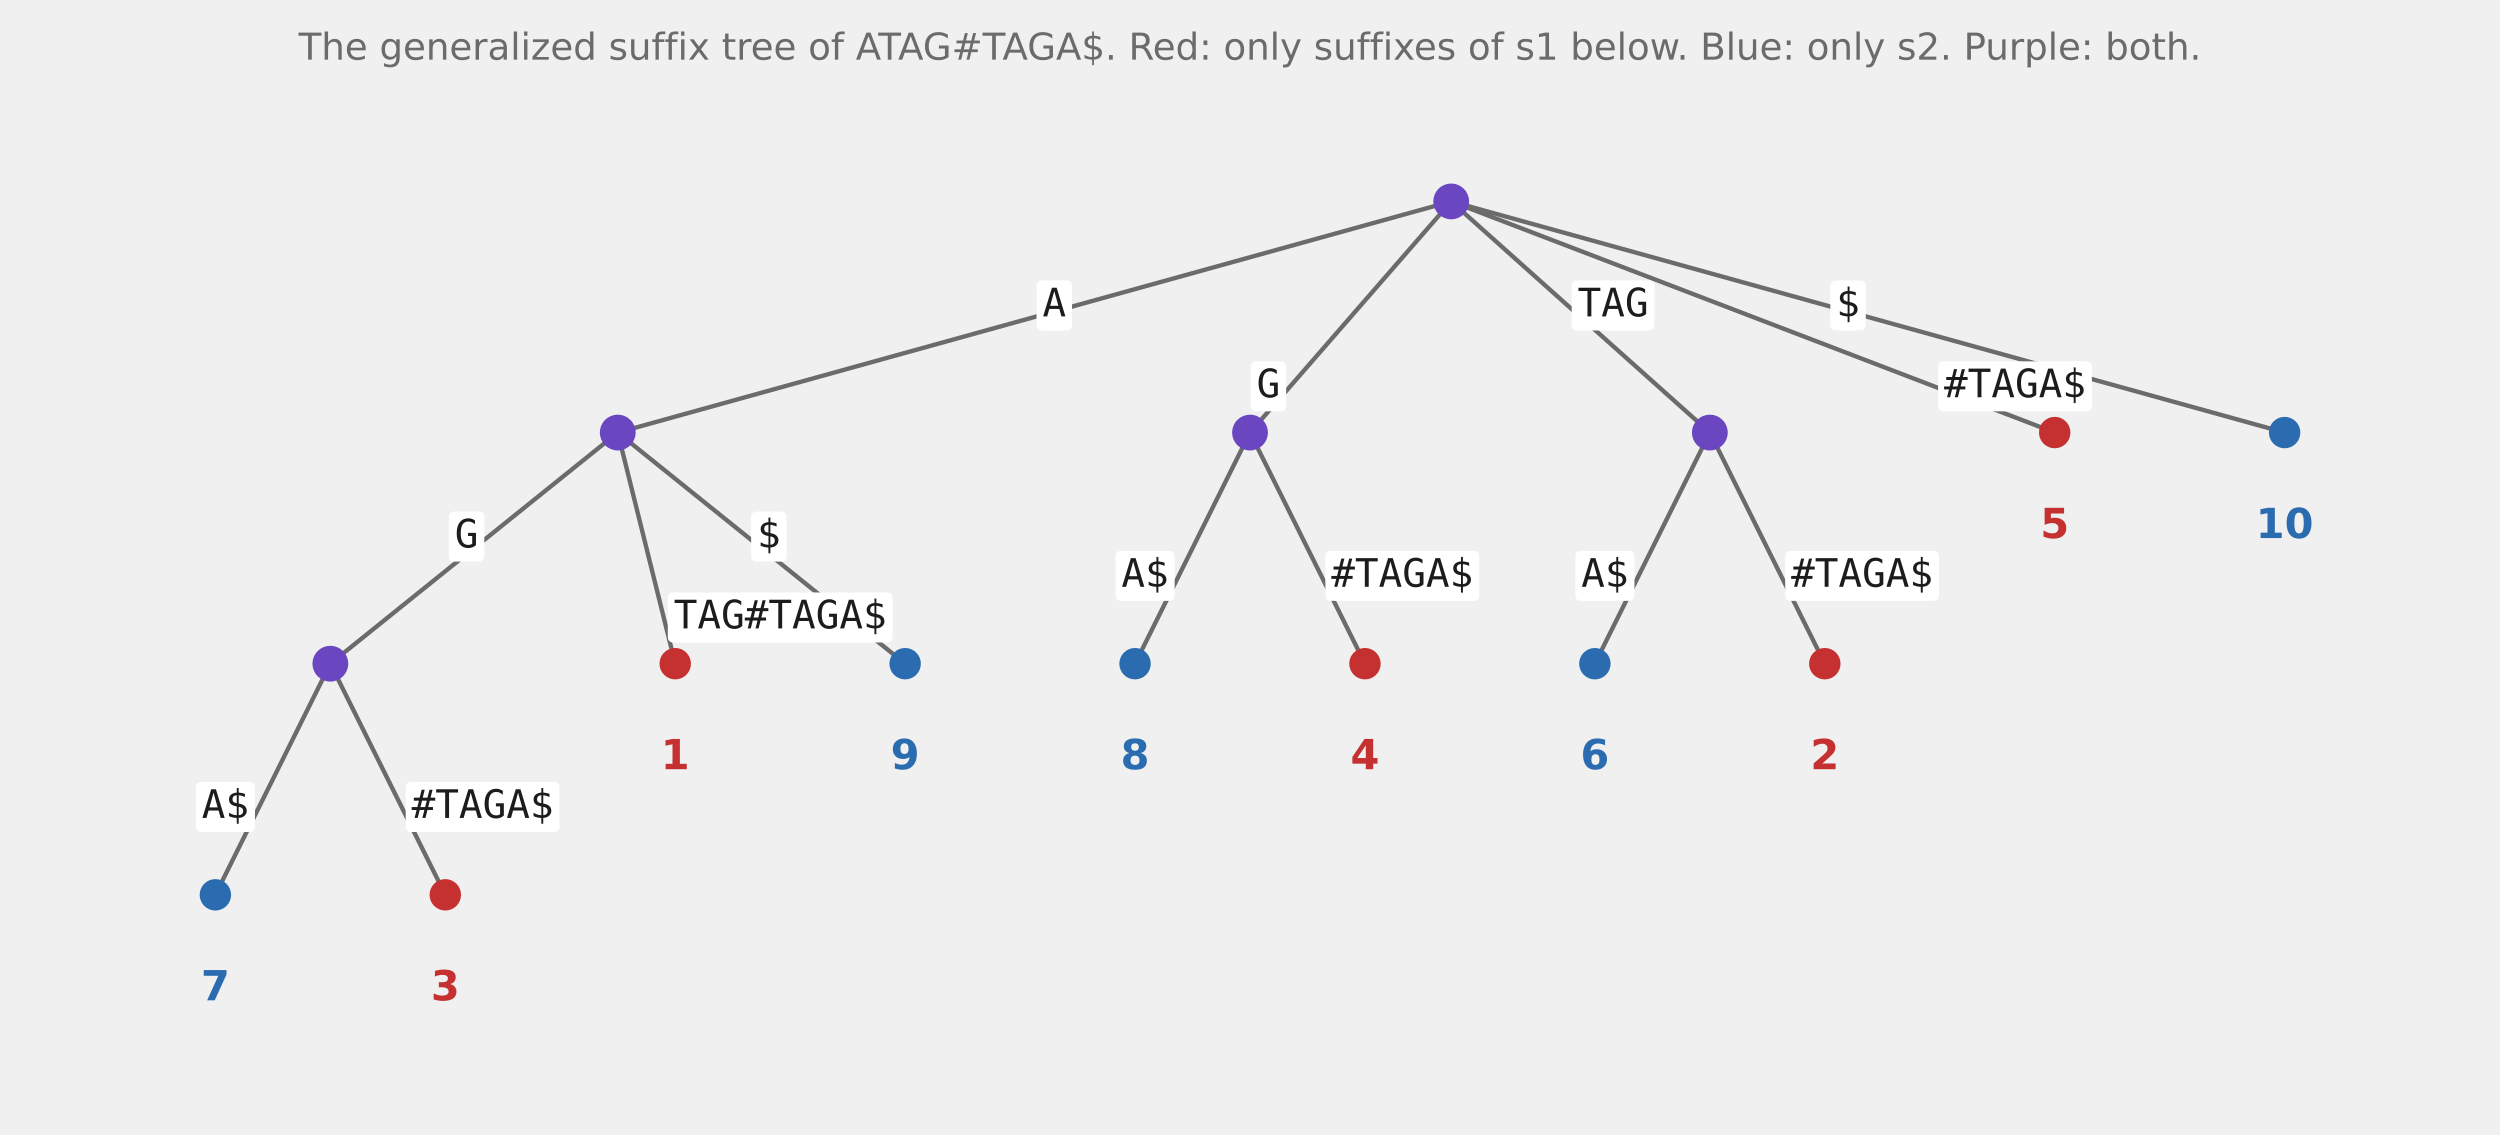
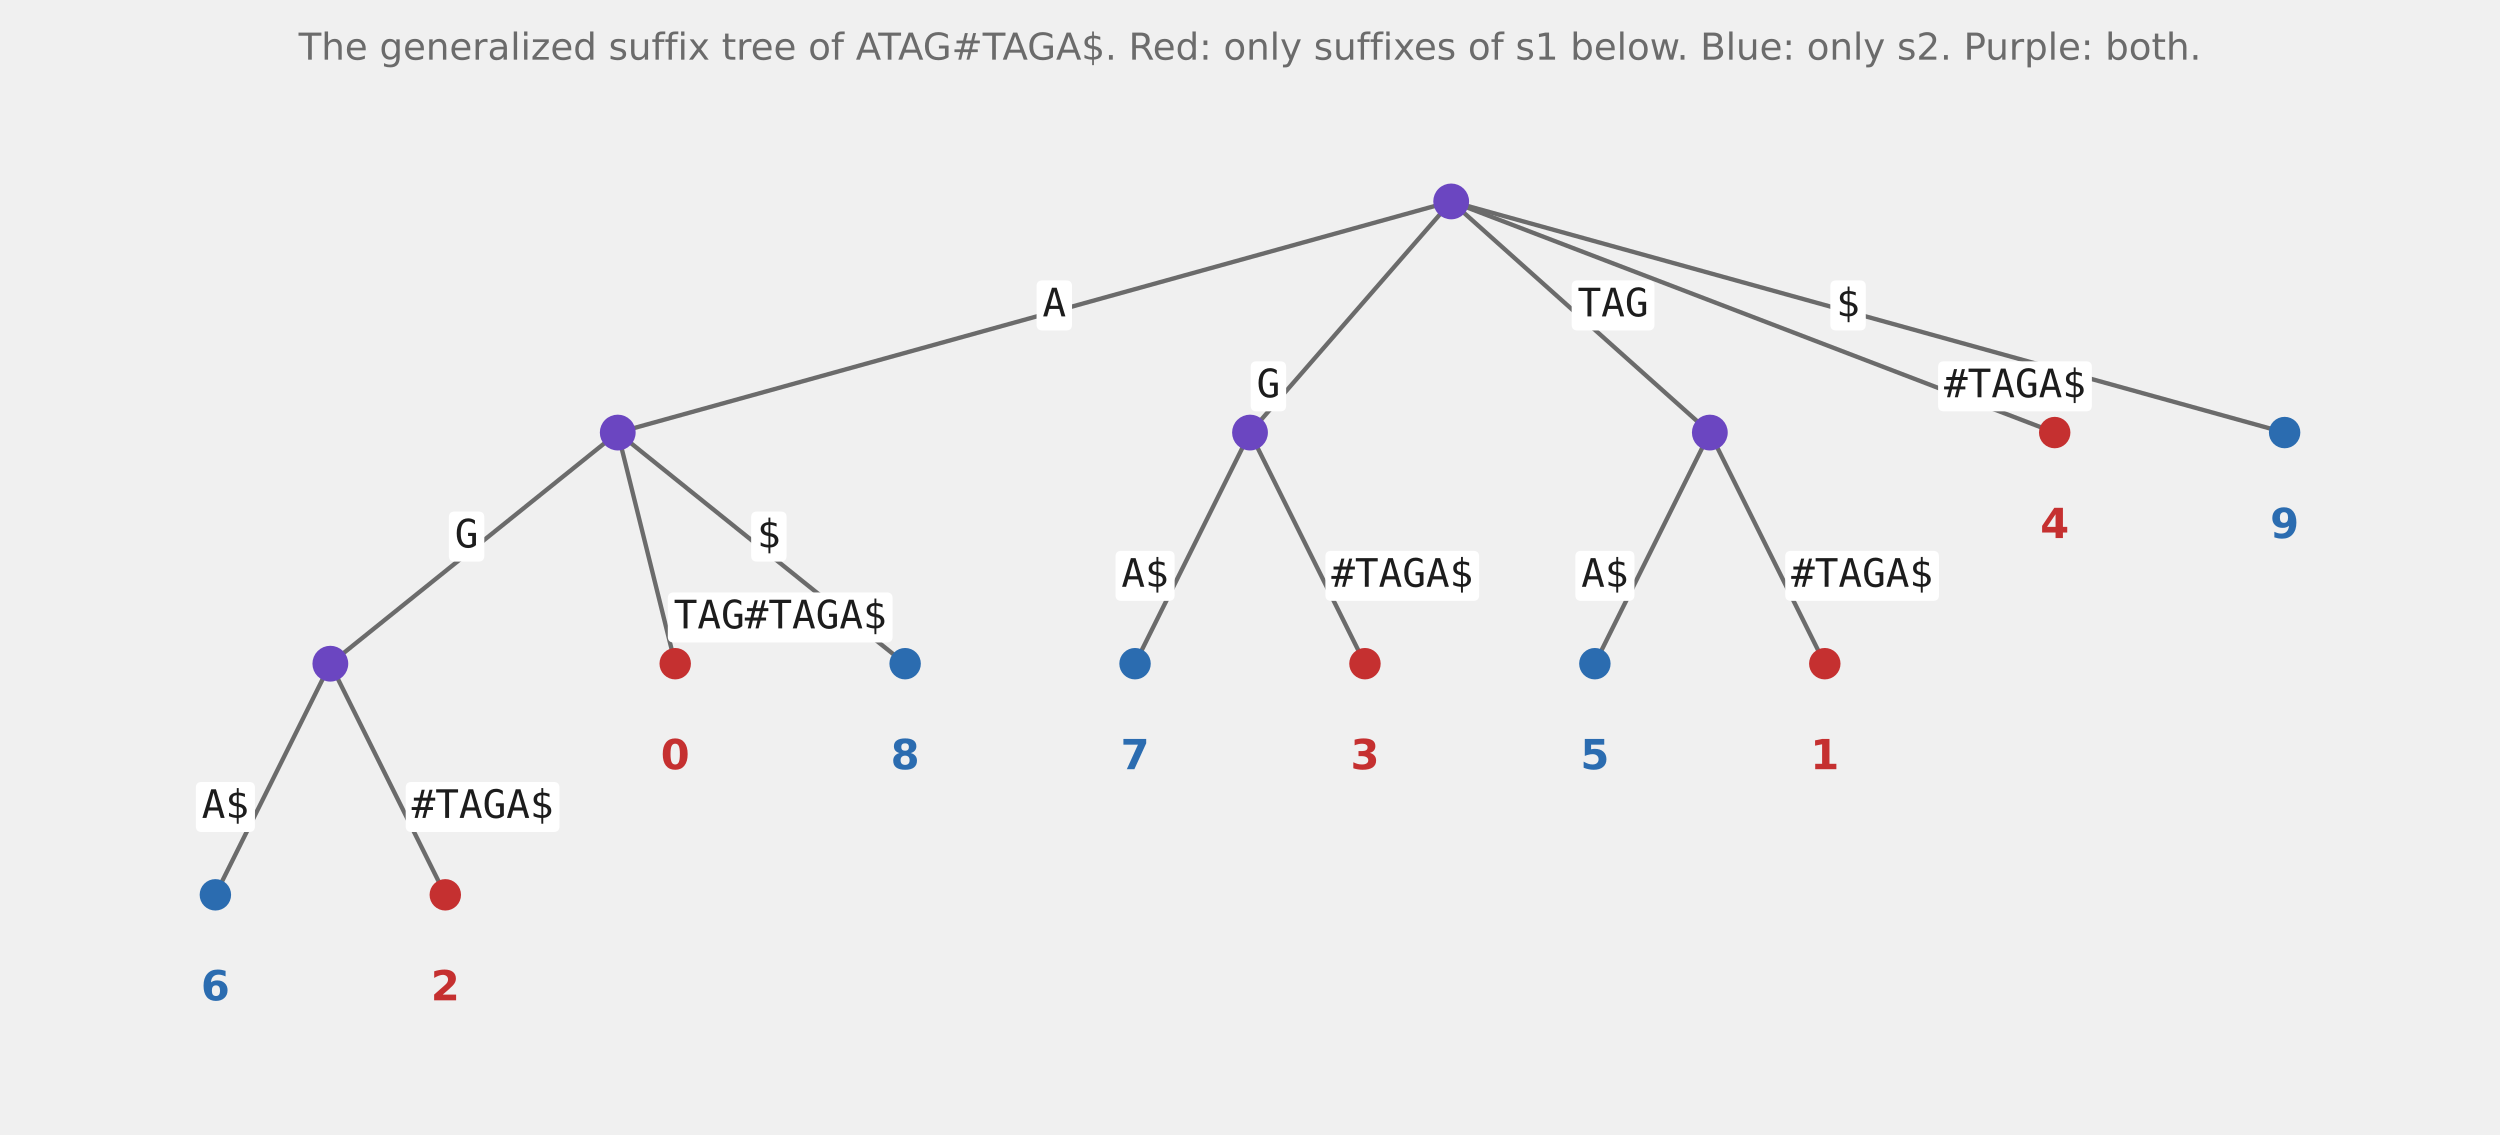
<svg xmlns="http://www.w3.org/2000/svg" xmlns:xlink="http://www.w3.org/1999/xlink" width="572.4pt" height="259.707pt" viewBox="0 0 572.4 259.707" version="1.1">
  <defs>
    <style type="text/css">*{stroke-linejoin: round; stroke-linecap: butt}</style>
  </defs>
  <g id="figure_1">
    <g id="patch_1">
      <path d="M 0 259.707  L 572.4 259.707  L 572.4 0  L 0 0  L 0 259.707  z " style="fill: none" />
    </g>
    <g id="axes_1">
      <g id="line2d_1">
-         <path d="M 332.261 46.119  L 141.436 99.039  " clip-path="url(#p067dcb7226)" style="fill: none; stroke: #6b6b6b; stroke-linecap: square" />
+         <path d="M 332.261 46.119  L 141.436 99.039  " clip-path="url(#pc0e33acae4)" style="fill: none; stroke: #6b6b6b; stroke-linecap: square" />
      </g>
      <g id="line2d_2">
-         <path d="M 332.261 46.119  L 286.2 99.039  " clip-path="url(#p067dcb7226)" style="fill: none; stroke: #6b6b6b; stroke-linecap: square" />
+         <path d="M 332.261 46.119  L 286.2 99.039  " clip-path="url(#pc0e33acae4)" style="fill: none; stroke: #6b6b6b; stroke-linecap: square" />
      </g>
      <g id="line2d_3">
-         <path d="M 332.261 46.119  L 391.483 99.039  " clip-path="url(#p067dcb7226)" style="fill: none; stroke: #6b6b6b; stroke-linecap: square" />
+         <path d="M 332.261 46.119  L 391.483 99.039  " clip-path="url(#pc0e33acae4)" style="fill: none; stroke: #6b6b6b; stroke-linecap: square" />
      </g>
      <g id="line2d_4">
-         <path d="M 332.261 46.119  L 470.445 99.039  " clip-path="url(#p067dcb7226)" style="fill: none; stroke: #6b6b6b; stroke-linecap: square" />
+         <path d="M 332.261 46.119  L 470.445 99.039  " clip-path="url(#pc0e33acae4)" style="fill: none; stroke: #6b6b6b; stroke-linecap: square" />
      </g>
      <g id="line2d_5">
-         <path d="M 332.261 46.119  L 523.087 99.039  " clip-path="url(#p067dcb7226)" style="fill: none; stroke: #6b6b6b; stroke-linecap: square" />
+         <path d="M 332.261 46.119  L 523.087 99.039  " clip-path="url(#pc0e33acae4)" style="fill: none; stroke: #6b6b6b; stroke-linecap: square" />
      </g>
      <g id="line2d_6">
-         <path d="M 391.483 99.039  L 365.162 151.959  " clip-path="url(#p067dcb7226)" style="fill: none; stroke: #6b6b6b; stroke-linecap: square" />
+         <path d="M 391.483 99.039  L 365.162 151.959  " clip-path="url(#pc0e33acae4)" style="fill: none; stroke: #6b6b6b; stroke-linecap: square" />
      </g>
      <g id="line2d_7">
-         <path d="M 391.483 99.039  L 417.804 151.959  " clip-path="url(#p067dcb7226)" style="fill: none; stroke: #6b6b6b; stroke-linecap: square" />
+         <path d="M 391.483 99.039  L 417.804 151.959  " clip-path="url(#pc0e33acae4)" style="fill: none; stroke: #6b6b6b; stroke-linecap: square" />
      </g>
      <g id="line2d_8">
-         <path d="M 286.2 99.039  L 259.879 151.959  " clip-path="url(#p067dcb7226)" style="fill: none; stroke: #6b6b6b; stroke-linecap: square" />
+         <path d="M 286.2 99.039  L 259.879 151.959  " clip-path="url(#pc0e33acae4)" style="fill: none; stroke: #6b6b6b; stroke-linecap: square" />
      </g>
      <g id="line2d_9">
-         <path d="M 286.2 99.039  L 312.521 151.959  " clip-path="url(#p067dcb7226)" style="fill: none; stroke: #6b6b6b; stroke-linecap: square" />
+         <path d="M 286.2 99.039  L 312.521 151.959  " clip-path="url(#pc0e33acae4)" style="fill: none; stroke: #6b6b6b; stroke-linecap: square" />
      </g>
      <g id="line2d_10">
-         <path d="M 141.436 99.039  L 75.634 151.959  " clip-path="url(#p067dcb7226)" style="fill: none; stroke: #6b6b6b; stroke-linecap: square" />
+         <path d="M 141.436 99.039  L 75.634 151.959  " clip-path="url(#pc0e33acae4)" style="fill: none; stroke: #6b6b6b; stroke-linecap: square" />
      </g>
      <g id="line2d_11">
-         <path d="M 141.436 99.039  L 154.596 151.959  " clip-path="url(#p067dcb7226)" style="fill: none; stroke: #6b6b6b; stroke-linecap: square" />
+         <path d="M 141.436 99.039  L 154.596 151.959  " clip-path="url(#pc0e33acae4)" style="fill: none; stroke: #6b6b6b; stroke-linecap: square" />
      </g>
      <g id="line2d_12">
-         <path d="M 141.436 99.039  L 207.238 151.959  " clip-path="url(#p067dcb7226)" style="fill: none; stroke: #6b6b6b; stroke-linecap: square" />
+         <path d="M 141.436 99.039  L 207.238 151.959  " clip-path="url(#pc0e33acae4)" style="fill: none; stroke: #6b6b6b; stroke-linecap: square" />
      </g>
      <g id="line2d_13">
-         <path d="M 75.634 151.959  L 49.313 204.879  " clip-path="url(#p067dcb7226)" style="fill: none; stroke: #6b6b6b; stroke-linecap: square" />
+         <path d="M 75.634 151.959  L 49.313 204.879  " clip-path="url(#pc0e33acae4)" style="fill: none; stroke: #6b6b6b; stroke-linecap: square" />
      </g>
      <g id="line2d_14">
-         <path d="M 75.634 151.959  L 101.955 204.879  " clip-path="url(#p067dcb7226)" style="fill: none; stroke: #6b6b6b; stroke-linecap: square" />
+         <path d="M 75.634 151.959  L 101.955 204.879  " clip-path="url(#pc0e33acae4)" style="fill: none; stroke: #6b6b6b; stroke-linecap: square" />
      </g>
      <g id="text_1">
        <g id="patch_2">
          <path d="M 238.683 75.662  L 244.101 75.662  Q 245.451 75.662 245.451 74.312  L 245.451 65.554  Q 245.451 64.204 244.101 64.204  L 238.683 64.204  Q 237.333 64.204 237.333 65.554  L 237.333 74.312  Q 237.333 75.662 238.683 75.662  z " style="fill: #ffffff" />
        </g>
        <text style="font-size: 9px; font-family: 'DejaVu Sans Mono'; text-anchor: end; fill: #1c1c1c" x="244.101" y="72.44" transform="rotate(-0 244.1011 72.44002)">A</text>
      </g>
      <g id="text_2">
        <g id="patch_3">
          <path d="M 287.705 94.184  L 293.124 94.184  Q 294.474 94.184 294.474 92.834  L 294.474 84.076  Q 294.474 82.726 293.124 82.726  L 287.705 82.726  Q 286.355 82.726 286.355 84.076  L 286.355 92.834  Q 286.355 94.184 287.705 94.184  z " style="fill: #ffffff" />
        </g>
        <text style="font-size: 9px; font-family: 'DejaVu Sans Mono'; text-anchor: end; fill: #1c1c1c" x="293.124" y="90.962" transform="rotate(-0 293.1235 90.96202)">G</text>
      </g>
      <g id="text_3">
        <g id="patch_4">
          <path d="M 361.2 75.662  L 377.455 75.662  Q 378.805 75.662 378.805 74.312  L 378.805 65.554  Q 378.805 64.204 377.455 64.204  L 361.2 64.204  Q 359.85 64.204 359.85 65.554  L 359.85 74.312  Q 359.85 75.662 361.2 75.662  z " style="fill: #ffffff" />
        </g>
        <text style="font-size: 9px; font-family: 'DejaVu Sans Mono'; text-anchor: start; fill: #1c1c1c" x="361.2" y="72.44" transform="rotate(-0 361.1998 72.44002)">TAG</text>
      </g>
      <g id="text_4">
        <g id="patch_5">
          <path d="M 445.097 94.184  L 477.607 94.184  Q 478.957 94.184 478.957 92.834  L 478.957 84.076  Q 478.957 82.726 477.607 82.726  L 445.097 82.726  Q 443.747 82.726 443.747 84.076  L 443.747 92.834  Q 443.747 94.184 445.097 94.184  z " style="fill: #ffffff" />
        </g>
        <text style="font-size: 9px; font-family: 'DejaVu Sans Mono'; text-anchor: start; fill: #1c1c1c" x="445.097" y="90.962" transform="rotate(-0 445.0973 90.96202)">#TAGA$</text>
      </g>
      <g id="text_5">
        <g id="patch_6">
          <path d="M 420.422 75.662  L 425.84 75.662  Q 427.19 75.662 427.19 74.312  L 427.19 65.554  Q 427.19 64.204 425.84 64.204  L 420.422 64.204  Q 419.072 64.204 419.072 65.554  L 419.072 74.312  Q 419.072 75.662 420.422 75.662  z " style="fill: #ffffff" />
        </g>
        <text style="font-size: 9px; font-family: 'DejaVu Sans Mono'; text-anchor: start; fill: #1c1c1c" x="420.422" y="72.44" transform="rotate(-0 420.4215 72.44002)">$</text>
      </g>
      <g id="text_6">
        <g id="patch_7">
          <path d="M 362.039 137.578  L 372.875 137.578  Q 374.225 137.578 374.225 136.228  L 374.225 127.47  Q 374.225 126.12 372.875 126.12  L 362.039 126.12  Q 360.689 126.12 360.689 127.47  L 360.689 136.228  Q 360.689 137.578 362.039 137.578  z " style="fill: #ffffff" />
        </g>
        <text style="font-size: 9px; font-family: 'DejaVu Sans Mono'; text-anchor: end; fill: #1c1c1c" x="372.875" y="134.356" transform="rotate(-0 372.8754 134.3564)">A$</text>
      </g>
      <g id="text_7">
        <g id="patch_8">
          <path d="M 410.091 137.578  L 442.6 137.578  Q 443.95 137.578 443.95 136.228  L 443.95 127.47  Q 443.95 126.12 442.6 126.12  L 410.091 126.12  Q 408.741 126.12 408.741 127.47  L 408.741 136.228  Q 408.741 137.578 410.091 137.578  z " style="fill: #ffffff" />
        </g>
        <text style="font-size: 9px; font-family: 'DejaVu Sans Mono'; text-anchor: start; fill: #1c1c1c" x="410.091" y="134.356" transform="rotate(-0 410.0906 134.3564)">#TAGA$</text>
      </g>
      <g id="text_8">
        <g id="patch_9">
          <path d="M 256.756 137.578  L 267.592 137.578  Q 268.942 137.578 268.942 136.228  L 268.942 127.47  Q 268.942 126.12 267.592 126.12  L 256.756 126.12  Q 255.406 126.12 255.406 127.47  L 255.406 136.228  Q 255.406 137.578 256.756 137.578  z " style="fill: #ffffff" />
        </g>
        <text style="font-size: 9px; font-family: 'DejaVu Sans Mono'; text-anchor: end; fill: #1c1c1c" x="267.592" y="134.356" transform="rotate(-0 267.5924 134.3564)">A$</text>
      </g>
      <g id="text_9">
        <g id="patch_10">
          <path d="M 304.808 137.578  L 337.317 137.578  Q 338.667 137.578 338.667 136.228  L 338.667 127.47  Q 338.667 126.12 337.317 126.12  L 304.808 126.12  Q 303.458 126.12 303.458 127.47  L 303.458 136.228  Q 303.458 137.578 304.808 137.578  z " style="fill: #ffffff" />
        </g>
        <text style="font-size: 9px; font-family: 'DejaVu Sans Mono'; text-anchor: start; fill: #1c1c1c" x="304.808" y="134.356" transform="rotate(-0 304.8076 134.3564)">#TAGA$</text>
      </g>
      <g id="text_10">
        <g id="patch_11">
          <path d="M 104.118 128.582  L 109.536 128.582  Q 110.886 128.582 110.886 127.232  L 110.886 118.474  Q 110.886 117.124 109.536 117.124  L 104.118 117.124  Q 102.768 117.124 102.768 118.474  L 102.768 127.232  Q 102.768 128.582 104.118 128.582  z " style="fill: #ffffff" />
        </g>
        <text style="font-size: 9px; font-family: 'DejaVu Sans Mono'; text-anchor: end; fill: #1c1c1c" x="109.536" y="125.36" transform="rotate(-0 109.5362 125.36)">G</text>
      </g>
      <g id="text_11">
        <g id="patch_12">
          <path d="M 154.253 147.104  L 203.017 147.104  Q 204.367 147.104 204.367 145.754  L 204.367 136.996  Q 204.367 135.646 203.017 135.646  L 154.253 135.646  Q 152.903 135.646 152.903 136.996  L 152.903 145.754  Q 152.903 147.104 154.253 147.104  z " style="fill: #ffffff" />
        </g>
        <text style="font-size: 9px; font-family: 'DejaVu Sans Mono'; text-anchor: start; fill: #1c1c1c" x="154.253" y="143.882" transform="rotate(-0 154.2529 143.882)">TAG#TAGA$</text>
      </g>
      <g id="text_12">
        <g id="patch_13">
          <path d="M 173.335 128.582  L 178.754 128.582  Q 180.104 128.582 180.104 127.232  L 180.104 118.474  Q 180.104 117.124 178.754 117.124  L 173.335 117.124  Q 171.985 117.124 171.985 118.474  L 171.985 127.232  Q 171.985 128.582 173.335 128.582  z " style="fill: #ffffff" />
        </g>
        <text style="font-size: 9px; font-family: 'DejaVu Sans Mono'; text-anchor: start; fill: #1c1c1c" x="173.335" y="125.36" transform="rotate(-0 173.3355 125.36)">$</text>
      </g>
      <g id="text_13">
        <g id="patch_14">
          <path d="M 46.19 190.498  L 57.026 190.498  Q 58.376 190.498 58.376 189.148  L 58.376 180.39  Q 58.376 179.04 57.026 179.04  L 46.19 179.04  Q 44.84 179.04 44.84 180.39  L 44.84 189.148  Q 44.84 190.498 46.19 190.498  z " style="fill: #ffffff" />
        </g>
        <text style="font-size: 9px; font-family: 'DejaVu Sans Mono'; text-anchor: end; fill: #1c1c1c" x="57.026" y="187.276" transform="rotate(-0 57.02633 187.2764)">A$</text>
      </g>
      <g id="text_14">
        <g id="patch_15">
          <path d="M 94.242 190.498  L 126.751 190.498  Q 128.101 190.498 128.101 189.148  L 128.101 180.39  Q 128.101 179.04 126.751 179.04  L 94.242 179.04  Q 92.892 179.04 92.892 180.39  L 92.892 189.148  Q 92.892 190.498 94.242 190.498  z " style="fill: #ffffff" />
        </g>
        <text style="font-size: 9px; font-family: 'DejaVu Sans Mono'; text-anchor: start; fill: #1c1c1c" x="94.242" y="187.276" transform="rotate(-0 94.24159 187.2764)">#TAGA$</text>
      </g>
      <g id="text_15">
-         <text style="font-weight: 700; font-size: 9.5px; font-family: 'DejaVu Sans'; text-anchor: middle; fill: #2b6cb0" x="523.087" y="123.192" transform="rotate(-0 523.0868 123.1916)">10</text>
+         <text style="font-weight: 700; font-size: 9.5px; font-family: 'DejaVu Sans'; text-anchor: middle; fill: #2b6cb0" x="523.087" y="123.192" transform="rotate(-0 523.0868 123.1916)">9</text>
      </g>
      <g id="text_16">
-         <text style="font-weight: 700; font-size: 9.5px; font-family: 'DejaVu Sans'; text-anchor: middle; fill: #c53030" x="470.445" y="123.192" transform="rotate(-0 470.4453 123.1916)">5</text>
+         <text style="font-weight: 700; font-size: 9.5px; font-family: 'DejaVu Sans'; text-anchor: middle; fill: #c53030" x="470.445" y="123.192" transform="rotate(-0 470.4453 123.1916)">4</text>
      </g>
      <g id="text_17">
-         <text style="font-weight: 700; font-size: 9.5px; font-family: 'DejaVu Sans'; text-anchor: middle; fill: #2b6cb0" x="259.879" y="176.112" transform="rotate(-0 259.8792 176.1116)">8</text>
+         <text style="font-weight: 700; font-size: 9.5px; font-family: 'DejaVu Sans'; text-anchor: middle; fill: #2b6cb0" x="259.879" y="176.112" transform="rotate(-0 259.8792 176.1116)">7</text>
      </g>
      <g id="text_18">
-         <text style="font-weight: 700; font-size: 9.5px; font-family: 'DejaVu Sans'; text-anchor: middle; fill: #c53030" x="312.521" y="176.112" transform="rotate(-0 312.5208 176.1116)">4</text>
+         <text style="font-weight: 700; font-size: 9.5px; font-family: 'DejaVu Sans'; text-anchor: middle; fill: #c53030" x="312.521" y="176.112" transform="rotate(-0 312.5208 176.1116)">3</text>
      </g>
      <g id="text_19">
-         <text style="font-weight: 700; font-size: 9.5px; font-family: 'DejaVu Sans'; text-anchor: middle; fill: #2b6cb0" x="365.162" y="176.112" transform="rotate(-0 365.1623 176.1116)">6</text>
+         <text style="font-weight: 700; font-size: 9.5px; font-family: 'DejaVu Sans'; text-anchor: middle; fill: #2b6cb0" x="365.162" y="176.112" transform="rotate(-0 365.1623 176.1116)">5</text>
      </g>
      <g id="text_20">
-         <text style="font-weight: 700; font-size: 9.5px; font-family: 'DejaVu Sans'; text-anchor: middle; fill: #c53030" x="417.804" y="176.112" transform="rotate(-0 417.8038 176.1116)">2</text>
+         <text style="font-weight: 700; font-size: 9.5px; font-family: 'DejaVu Sans'; text-anchor: middle; fill: #c53030" x="417.804" y="176.112" transform="rotate(-0 417.8038 176.1116)">1</text>
      </g>
      <g id="text_21">
-         <text style="font-weight: 700; font-size: 9.5px; font-family: 'DejaVu Sans'; text-anchor: middle; fill: #2b6cb0" x="207.238" y="176.112" transform="rotate(-0 207.2377 176.1116)">9</text>
+         <text style="font-weight: 700; font-size: 9.5px; font-family: 'DejaVu Sans'; text-anchor: middle; fill: #2b6cb0" x="207.238" y="176.112" transform="rotate(-0 207.2377 176.1116)">8</text>
      </g>
      <g id="text_22">
-         <text style="font-weight: 700; font-size: 9.5px; font-family: 'DejaVu Sans'; text-anchor: middle; fill: #2b6cb0" x="49.313" y="229.032" transform="rotate(-0 49.31321 229.0316)">7</text>
+         <text style="font-weight: 700; font-size: 9.5px; font-family: 'DejaVu Sans'; text-anchor: middle; fill: #2b6cb0" x="49.313" y="229.032" transform="rotate(-0 49.31321 229.0316)">6</text>
      </g>
      <g id="text_23">
-         <text style="font-weight: 700; font-size: 9.5px; font-family: 'DejaVu Sans'; text-anchor: middle; fill: #c53030" x="101.955" y="229.032" transform="rotate(-0 101.9547 229.0316)">3</text>
+         <text style="font-weight: 700; font-size: 9.5px; font-family: 'DejaVu Sans'; text-anchor: middle; fill: #c53030" x="101.955" y="229.032" transform="rotate(-0 101.9547 229.0316)">2</text>
      </g>
      <g id="text_24">
-         <text style="font-weight: 700; font-size: 9.5px; font-family: 'DejaVu Sans'; text-anchor: middle; fill: #c53030" x="154.596" y="176.112" transform="rotate(-0 154.5962 176.1116)">1</text>
+         <text style="font-weight: 700; font-size: 9.5px; font-family: 'DejaVu Sans'; text-anchor: middle; fill: #c53030" x="154.596" y="176.112" transform="rotate(-0 154.5962 176.1116)">0</text>
      </g>
      <g id="text_25">
        <text style="font-size: 8.5px; font-family: 'DejaVu Sans'; text-anchor: middle; fill: #6b6b6b" x="286.2" y="13.659" transform="rotate(-0 286.2 13.65867)">The generalized suffix tree of ATAG#TAGA$.  Red: only suffixes of s1 below.  Blue: only s2.  Purple: both.</text>
      </g>
      <g id="line2d_15">
        <defs>
-           <path id="m3514497c77" d="M 0 3.5  C 0.928 3.5 1.819 3.131 2.475 2.475  C 3.131 1.819 3.5 0.928 3.5 0  C 3.5 -0.928 3.131 -1.819 2.475 -2.475  C 1.819 -3.131 0.928 -3.5 0 -3.5  C -0.928 -3.5 -1.819 -3.131 -2.475 -2.475  C -3.131 -1.819 -3.5 -0.928 -3.5 0  C -3.5 0.928 -3.131 1.819 -2.475 2.475  C -1.819 3.131 -0.928 3.5 0 3.5  z " style="stroke: #6b46c1; stroke-width: 1.2" />
+           <path id="ma5bc5feaf3" d="M 0 3.5  C 0.928 3.5 1.819 3.131 2.475 2.475  C 3.131 1.819 3.5 0.928 3.5 0  C 3.5 -0.928 3.131 -1.819 2.475 -2.475  C 1.819 -3.131 0.928 -3.5 0 -3.5  C -0.928 -3.5 -1.819 -3.131 -2.475 -2.475  C -3.131 -1.819 -3.5 -0.928 -3.5 0  C -3.5 0.928 -3.131 1.819 -2.475 2.475  C -1.819 3.131 -0.928 3.5 0 3.5  z " style="stroke: #6b46c1; stroke-width: 1.2" />
        </defs>
-         <g clip-path="url(#p067dcb7226)">
-           <use xlink:href="#m3514497c77" x="332.261" y="46.119" style="fill: #6b46c1; stroke: #6b46c1; stroke-width: 1.2" />
+         <g clip-path="url(#pc0e33acae4)">
+           <use xlink:href="#ma5bc5feaf3" x="332.261" y="46.119" style="fill: #6b46c1; stroke: #6b46c1; stroke-width: 1.2" />
        </g>
      </g>
      <g id="line2d_16">
        <defs>
-           <path id="m2719aa84dc" d="M 0 3  C 0.796 3 1.559 2.684 2.121 2.121  C 2.684 1.559 3 0.796 3 0  C 3 -0.796 2.684 -1.559 2.121 -2.121  C 1.559 -2.684 0.796 -3 0 -3  C -0.796 -3 -1.559 -2.684 -2.121 -2.121  C -2.684 -1.559 -3 -0.796 -3 0  C -3 0.796 -2.684 1.559 -2.121 2.121  C -1.559 2.684 -0.796 3 0 3  z " style="stroke: #2b6cb0; stroke-width: 1.2" />
+           <path id="m54ef5a078c" d="M 0 3  C 0.796 3 1.559 2.684 2.121 2.121  C 2.684 1.559 3 0.796 3 0  C 3 -0.796 2.684 -1.559 2.121 -2.121  C 1.559 -2.684 0.796 -3 0 -3  C -0.796 -3 -1.559 -2.684 -2.121 -2.121  C -2.684 -1.559 -3 -0.796 -3 0  C -3 0.796 -2.684 1.559 -2.121 2.121  C -1.559 2.684 -0.796 3 0 3  z " style="stroke: #2b6cb0; stroke-width: 1.2" />
        </defs>
-         <g clip-path="url(#p067dcb7226)">
-           <use xlink:href="#m2719aa84dc" x="523.087" y="99.039" style="fill: #2b6cb0; stroke: #2b6cb0; stroke-width: 1.2" />
+         <g clip-path="url(#pc0e33acae4)">
+           <use xlink:href="#m54ef5a078c" x="523.087" y="99.039" style="fill: #2b6cb0; stroke: #2b6cb0; stroke-width: 1.2" />
        </g>
      </g>
      <g id="line2d_17">
        <defs>
-           <path id="mcd3c961e3e" d="M 0 3  C 0.796 3 1.559 2.684 2.121 2.121  C 2.684 1.559 3 0.796 3 0  C 3 -0.796 2.684 -1.559 2.121 -2.121  C 1.559 -2.684 0.796 -3 0 -3  C -0.796 -3 -1.559 -2.684 -2.121 -2.121  C -2.684 -1.559 -3 -0.796 -3 0  C -3 0.796 -2.684 1.559 -2.121 2.121  C -1.559 2.684 -0.796 3 0 3  z " style="stroke: #c53030; stroke-width: 1.2" />
+           <path id="m48150f06b2" d="M 0 3  C 0.796 3 1.559 2.684 2.121 2.121  C 2.684 1.559 3 0.796 3 0  C 3 -0.796 2.684 -1.559 2.121 -2.121  C 1.559 -2.684 0.796 -3 0 -3  C -0.796 -3 -1.559 -2.684 -2.121 -2.121  C -2.684 -1.559 -3 -0.796 -3 0  C -3 0.796 -2.684 1.559 -2.121 2.121  C -1.559 2.684 -0.796 3 0 3  z " style="stroke: #c53030; stroke-width: 1.2" />
        </defs>
-         <g clip-path="url(#p067dcb7226)">
-           <use xlink:href="#mcd3c961e3e" x="470.445" y="99.039" style="fill: #c53030; stroke: #c53030; stroke-width: 1.2" />
+         <g clip-path="url(#pc0e33acae4)">
+           <use xlink:href="#m48150f06b2" x="470.445" y="99.039" style="fill: #c53030; stroke: #c53030; stroke-width: 1.2" />
        </g>
      </g>
      <g id="line2d_18">
-         <g clip-path="url(#p067dcb7226)">
-           <use xlink:href="#m3514497c77" x="286.2" y="99.039" style="fill: #6b46c1; stroke: #6b46c1; stroke-width: 1.2" />
+         <g clip-path="url(#pc0e33acae4)">
+           <use xlink:href="#ma5bc5feaf3" x="286.2" y="99.039" style="fill: #6b46c1; stroke: #6b46c1; stroke-width: 1.2" />
        </g>
      </g>
      <g id="line2d_19">
-         <g clip-path="url(#p067dcb7226)">
-           <use xlink:href="#m2719aa84dc" x="259.879" y="151.959" style="fill: #2b6cb0; stroke: #2b6cb0; stroke-width: 1.2" />
+         <g clip-path="url(#pc0e33acae4)">
+           <use xlink:href="#m54ef5a078c" x="259.879" y="151.959" style="fill: #2b6cb0; stroke: #2b6cb0; stroke-width: 1.2" />
        </g>
      </g>
      <g id="line2d_20">
-         <g clip-path="url(#p067dcb7226)">
-           <use xlink:href="#mcd3c961e3e" x="312.521" y="151.959" style="fill: #c53030; stroke: #c53030; stroke-width: 1.2" />
+         <g clip-path="url(#pc0e33acae4)">
+           <use xlink:href="#m48150f06b2" x="312.521" y="151.959" style="fill: #c53030; stroke: #c53030; stroke-width: 1.2" />
        </g>
      </g>
      <g id="line2d_21">
-         <g clip-path="url(#p067dcb7226)">
-           <use xlink:href="#m3514497c77" x="391.483" y="99.039" style="fill: #6b46c1; stroke: #6b46c1; stroke-width: 1.2" />
+         <g clip-path="url(#pc0e33acae4)">
+           <use xlink:href="#ma5bc5feaf3" x="391.483" y="99.039" style="fill: #6b46c1; stroke: #6b46c1; stroke-width: 1.2" />
        </g>
      </g>
      <g id="line2d_22">
-         <g clip-path="url(#p067dcb7226)">
-           <use xlink:href="#m2719aa84dc" x="365.162" y="151.959" style="fill: #2b6cb0; stroke: #2b6cb0; stroke-width: 1.2" />
+         <g clip-path="url(#pc0e33acae4)">
+           <use xlink:href="#m54ef5a078c" x="365.162" y="151.959" style="fill: #2b6cb0; stroke: #2b6cb0; stroke-width: 1.2" />
        </g>
      </g>
      <g id="line2d_23">
-         <g clip-path="url(#p067dcb7226)">
-           <use xlink:href="#mcd3c961e3e" x="417.804" y="151.959" style="fill: #c53030; stroke: #c53030; stroke-width: 1.2" />
+         <g clip-path="url(#pc0e33acae4)">
+           <use xlink:href="#m48150f06b2" x="417.804" y="151.959" style="fill: #c53030; stroke: #c53030; stroke-width: 1.2" />
        </g>
      </g>
      <g id="line2d_24">
-         <g clip-path="url(#p067dcb7226)">
-           <use xlink:href="#m3514497c77" x="141.436" y="99.039" style="fill: #6b46c1; stroke: #6b46c1; stroke-width: 1.2" />
+         <g clip-path="url(#pc0e33acae4)">
+           <use xlink:href="#ma5bc5feaf3" x="141.436" y="99.039" style="fill: #6b46c1; stroke: #6b46c1; stroke-width: 1.2" />
        </g>
      </g>
      <g id="line2d_25">
-         <g clip-path="url(#p067dcb7226)">
-           <use xlink:href="#m2719aa84dc" x="207.238" y="151.959" style="fill: #2b6cb0; stroke: #2b6cb0; stroke-width: 1.2" />
+         <g clip-path="url(#pc0e33acae4)">
+           <use xlink:href="#m54ef5a078c" x="207.238" y="151.959" style="fill: #2b6cb0; stroke: #2b6cb0; stroke-width: 1.2" />
        </g>
      </g>
      <g id="line2d_26">
-         <g clip-path="url(#p067dcb7226)">
-           <use xlink:href="#m3514497c77" x="75.634" y="151.959" style="fill: #6b46c1; stroke: #6b46c1; stroke-width: 1.2" />
+         <g clip-path="url(#pc0e33acae4)">
+           <use xlink:href="#ma5bc5feaf3" x="75.634" y="151.959" style="fill: #6b46c1; stroke: #6b46c1; stroke-width: 1.2" />
        </g>
      </g>
      <g id="line2d_27">
-         <g clip-path="url(#p067dcb7226)">
-           <use xlink:href="#m2719aa84dc" x="49.313" y="204.879" style="fill: #2b6cb0; stroke: #2b6cb0; stroke-width: 1.2" />
+         <g clip-path="url(#pc0e33acae4)">
+           <use xlink:href="#m54ef5a078c" x="49.313" y="204.879" style="fill: #2b6cb0; stroke: #2b6cb0; stroke-width: 1.2" />
        </g>
      </g>
      <g id="line2d_28">
-         <g clip-path="url(#p067dcb7226)">
-           <use xlink:href="#mcd3c961e3e" x="101.955" y="204.879" style="fill: #c53030; stroke: #c53030; stroke-width: 1.2" />
+         <g clip-path="url(#pc0e33acae4)">
+           <use xlink:href="#m48150f06b2" x="101.955" y="204.879" style="fill: #c53030; stroke: #c53030; stroke-width: 1.2" />
        </g>
      </g>
      <g id="line2d_29">
-         <g clip-path="url(#p067dcb7226)">
-           <use xlink:href="#mcd3c961e3e" x="154.596" y="151.959" style="fill: #c53030; stroke: #c53030; stroke-width: 1.2" />
+         <g clip-path="url(#pc0e33acae4)">
+           <use xlink:href="#m48150f06b2" x="154.596" y="151.959" style="fill: #c53030; stroke: #c53030; stroke-width: 1.2" />
        </g>
      </g>
    </g>
  </g>
  <defs>
-     <clipPath id="p067dcb7226">
+     <clipPath id="pc0e33acae4">
      <rect x="7.2" y="19.659" width="558" height="232.848" />
    </clipPath>
  </defs>
</svg>
